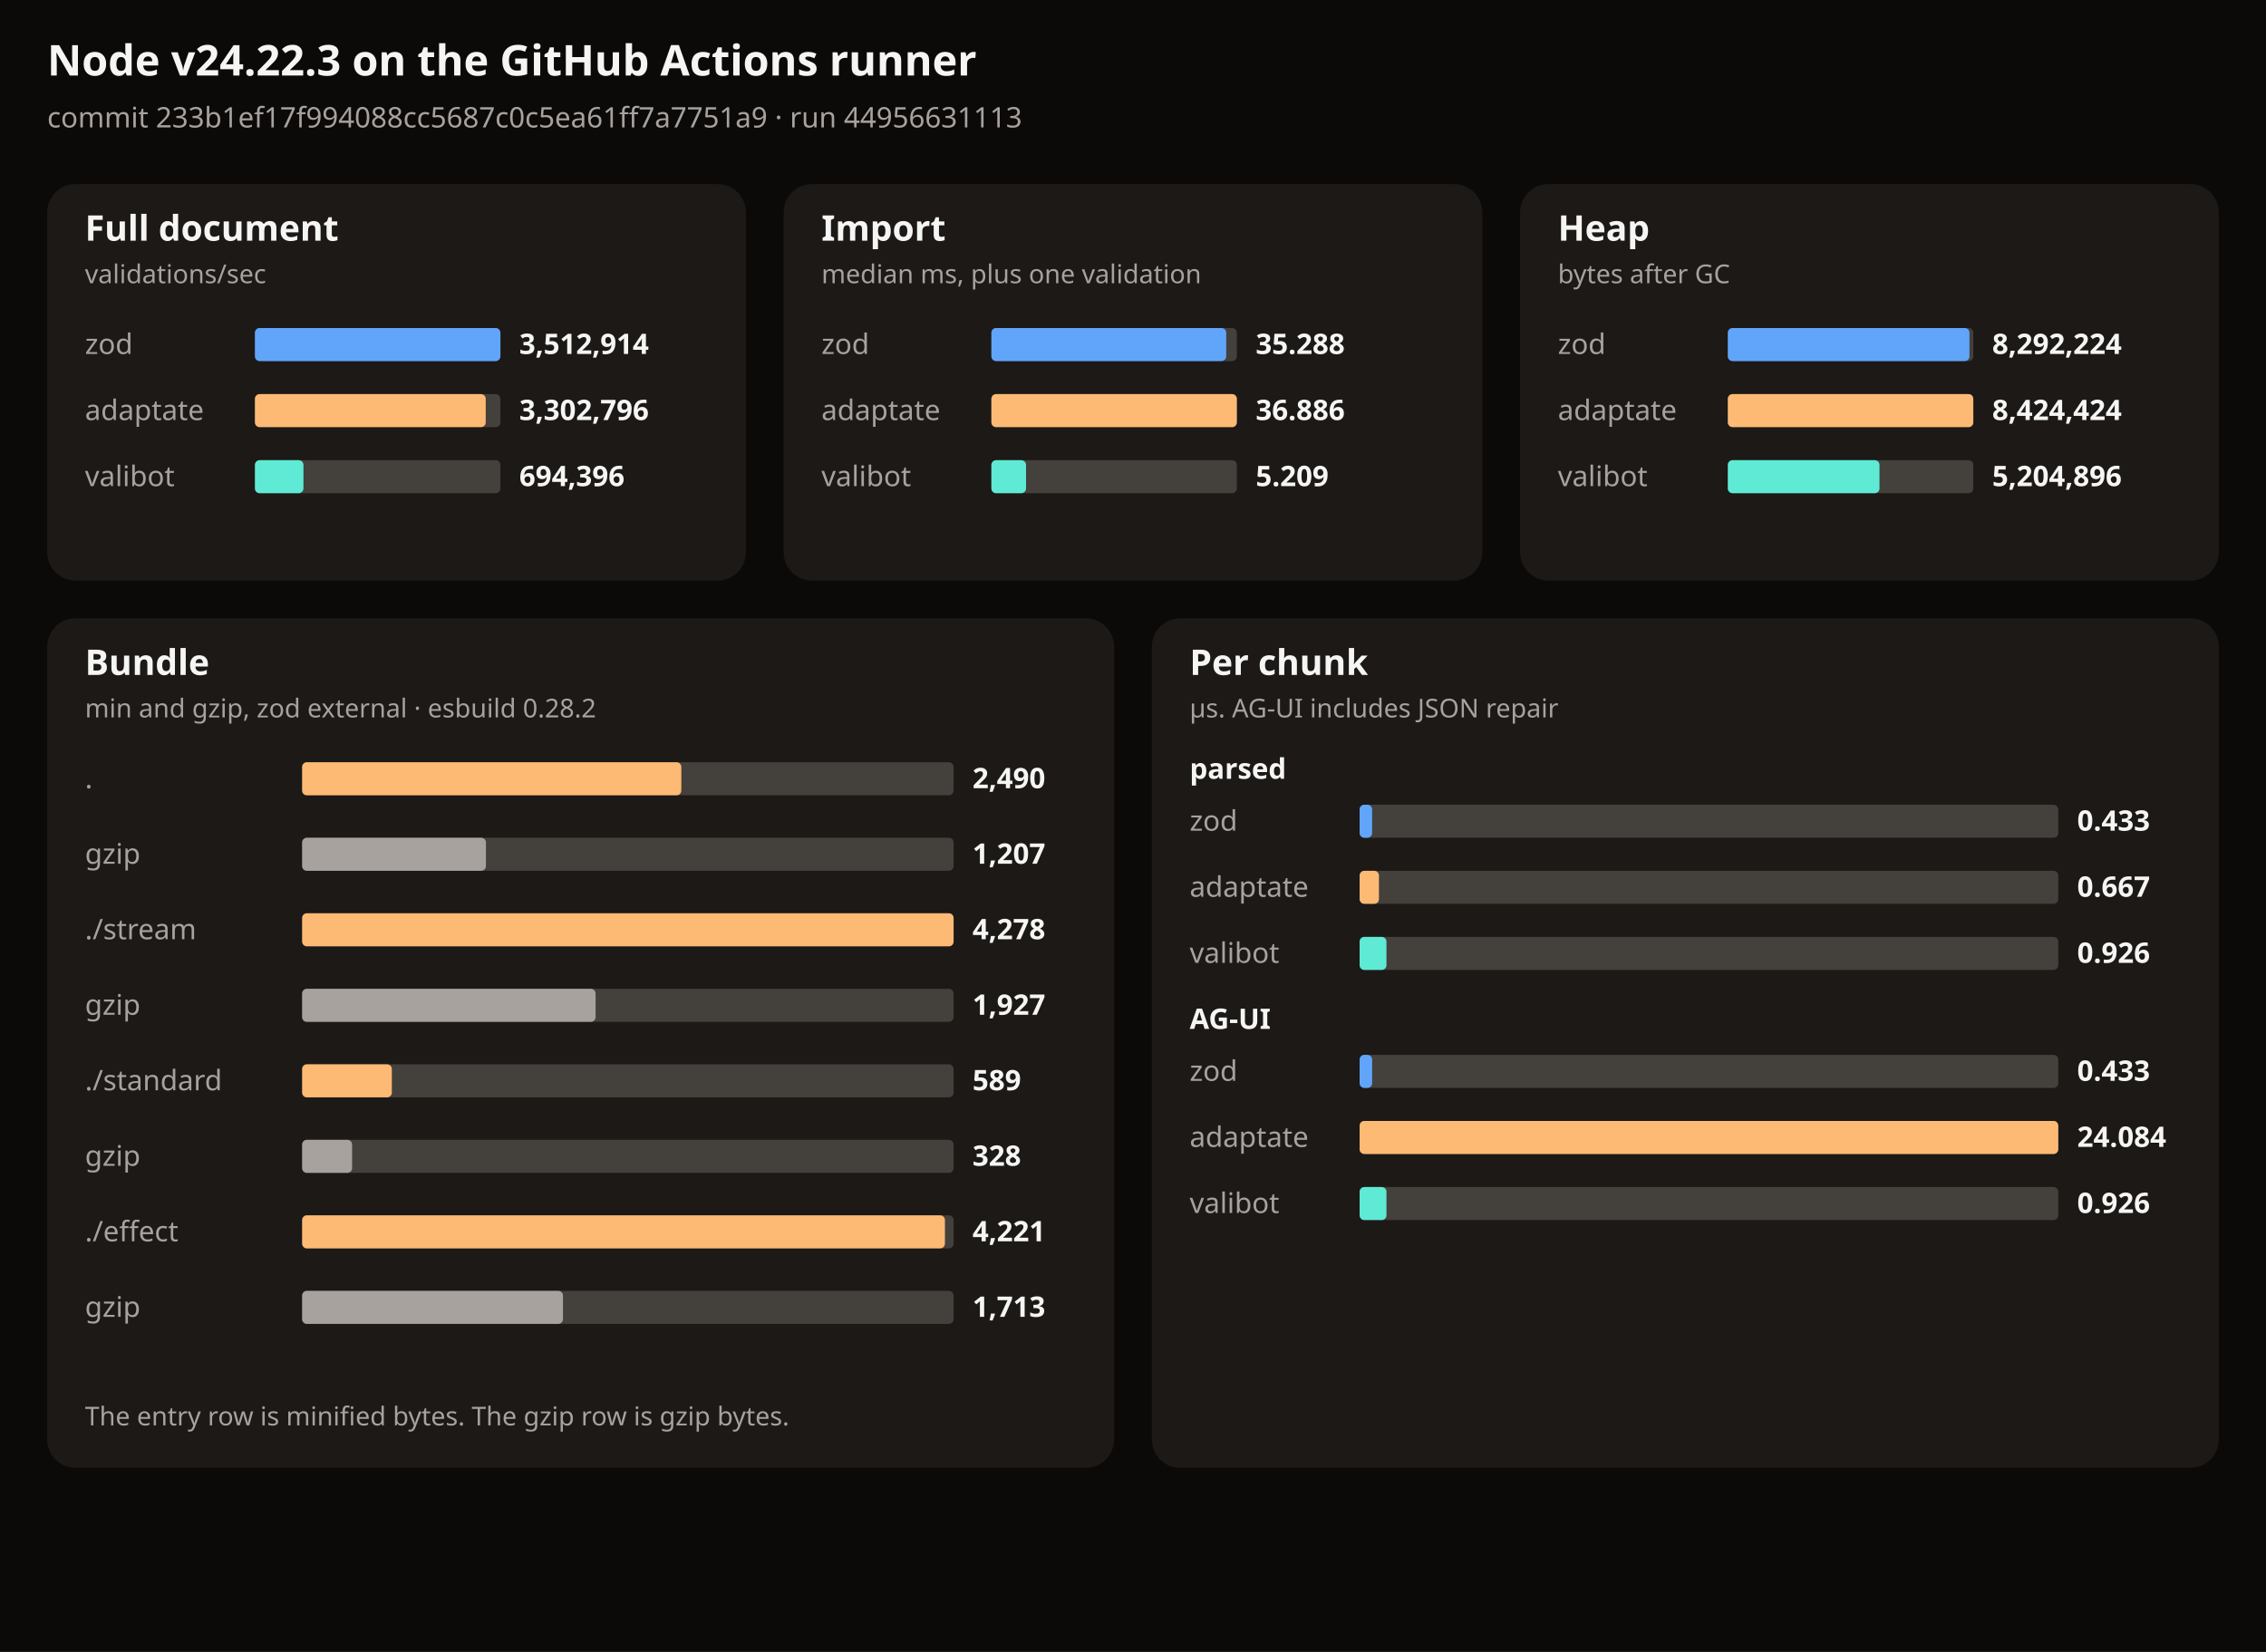
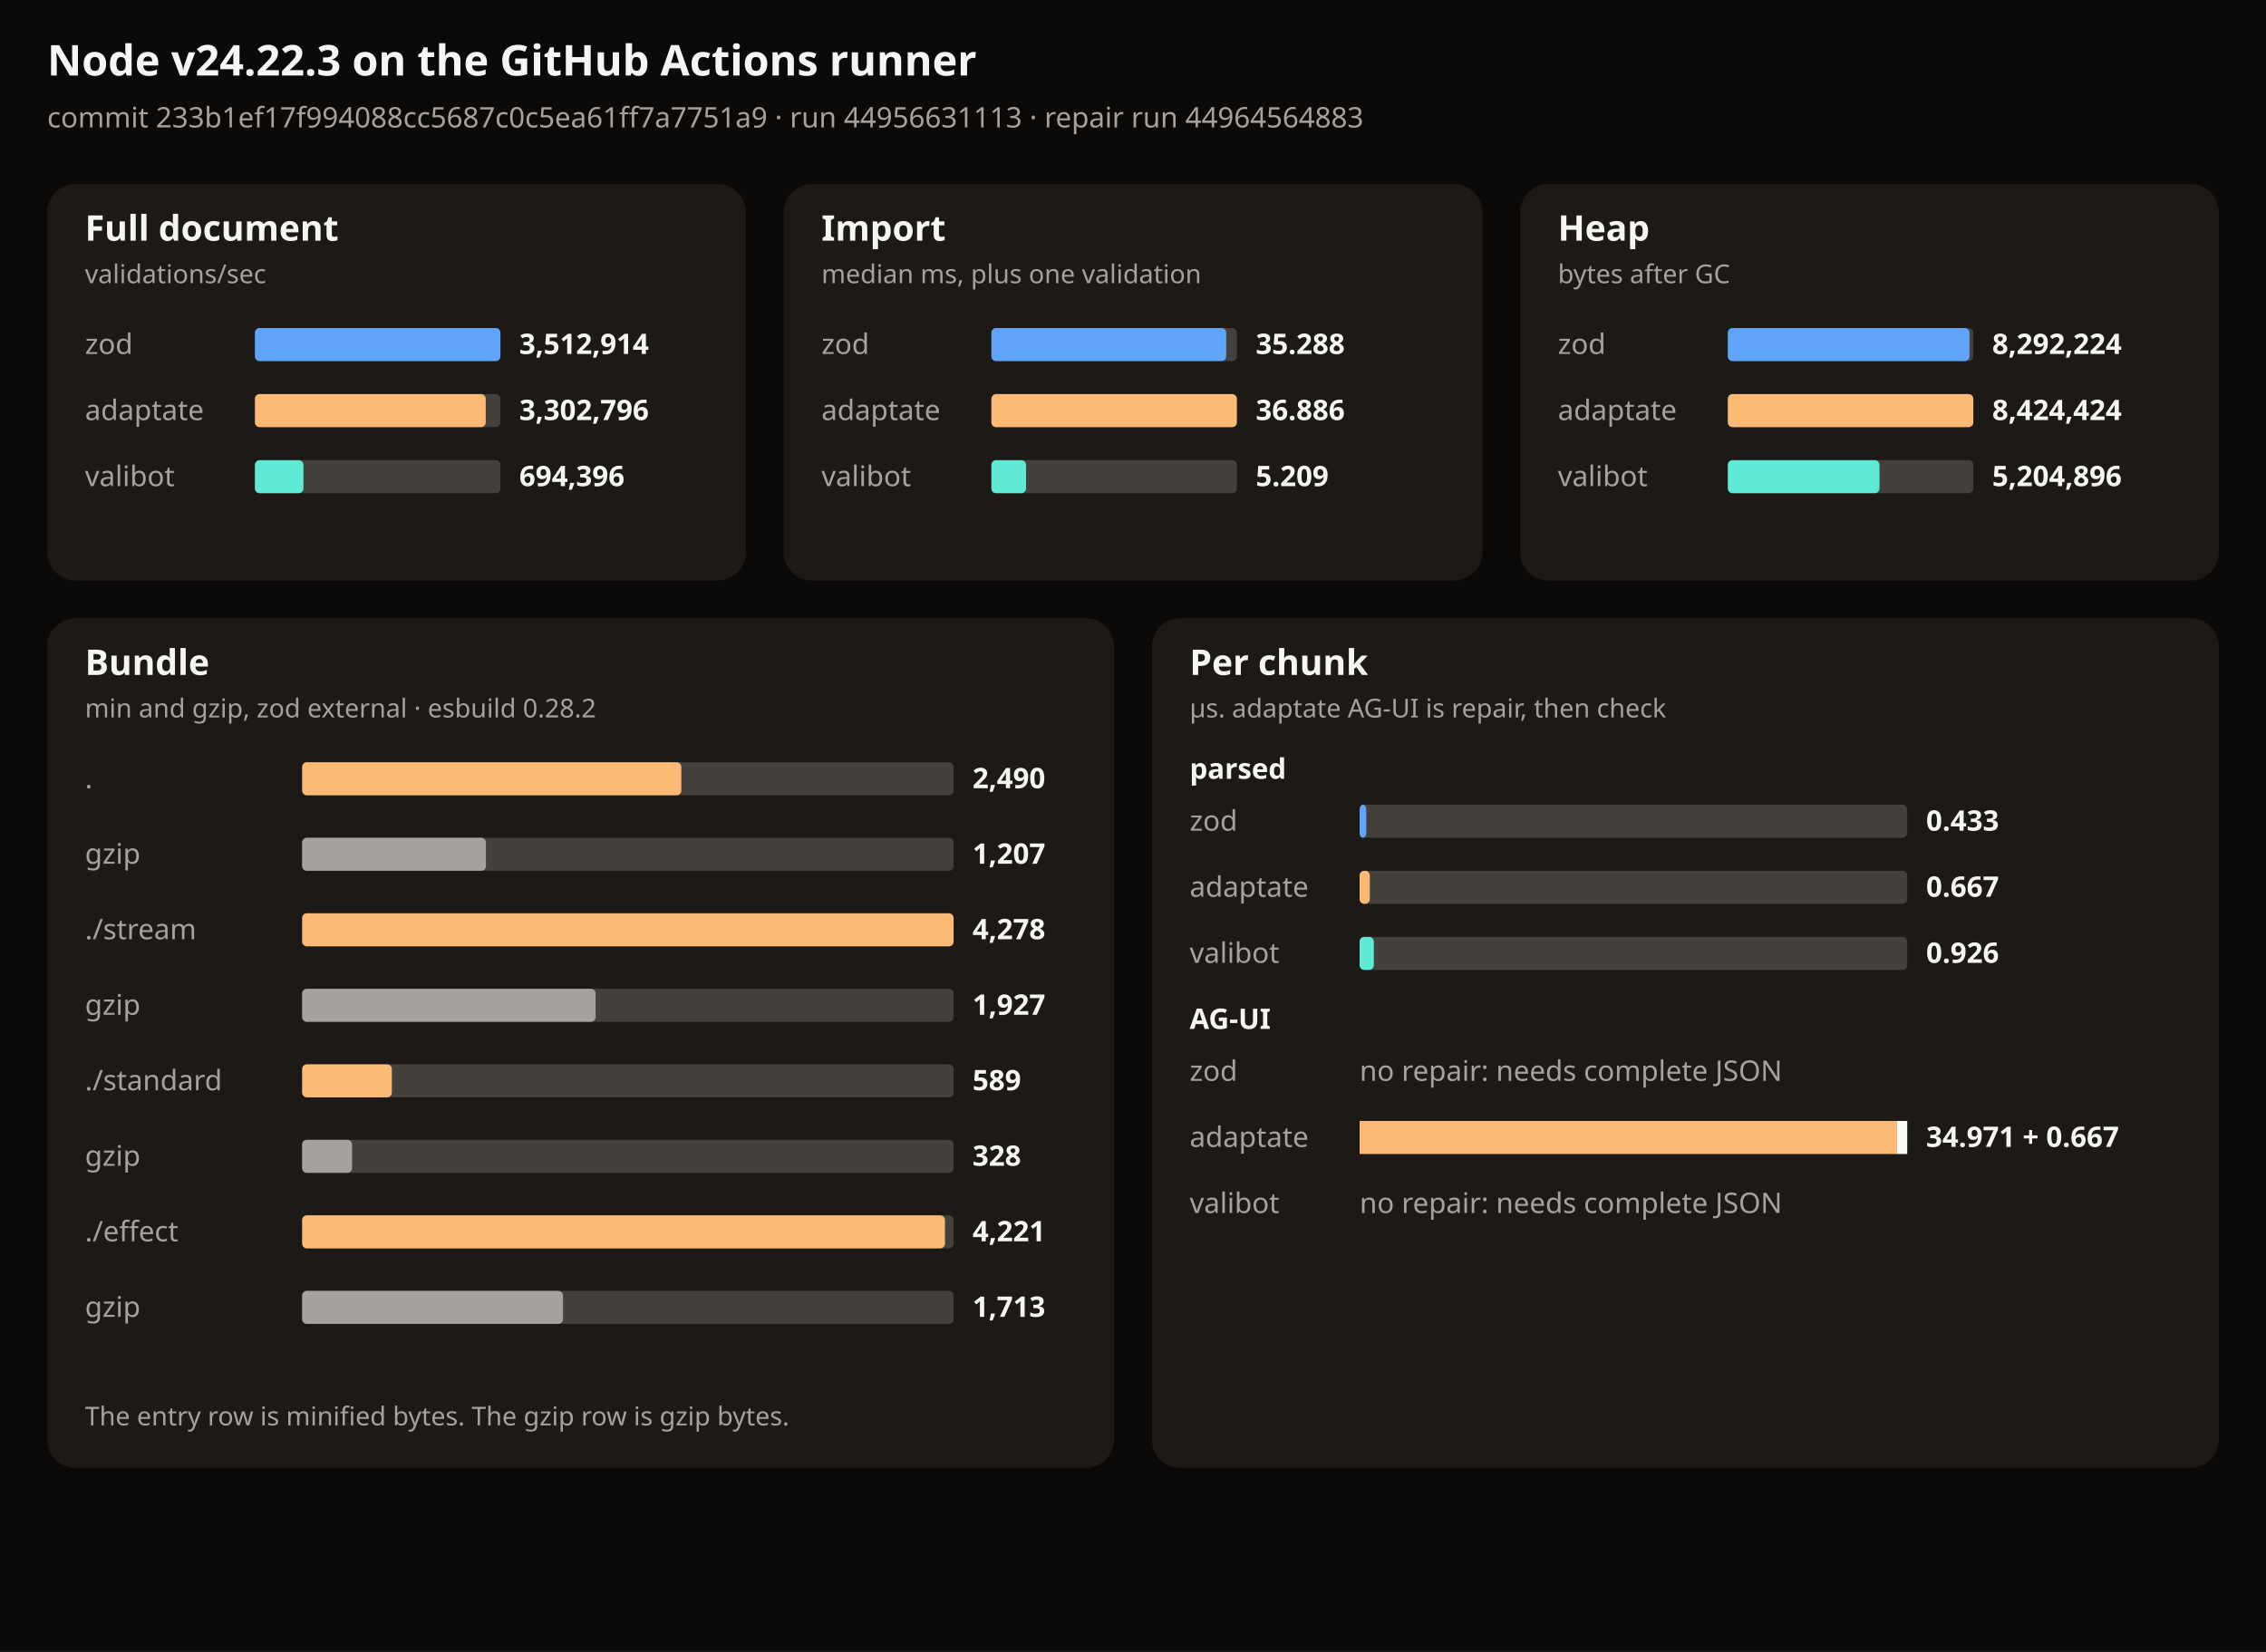
<svg xmlns="http://www.w3.org/2000/svg" width="960" height="700" viewBox="0 0 960 700" role="img">
  <rect width="960" height="700" fill="#0c0a09" />
  <text x="20" y="32" fill="#f5f5f4" font-family="ui-sans-serif, system-ui, sans-serif" font-size="18" font-weight="700">Node v24.22.3 on the GitHub Actions runner</text>
-   <text x="20" y="54" fill="#a8a29e" font-family="ui-sans-serif, system-ui, sans-serif" font-size="12" font-weight="400">commit 233b1ef17f994088cc5687c0c5ea61ff7a7751a9 · run 44956631113</text>
+   <text x="20" y="54" fill="#a8a29e" font-family="ui-sans-serif, system-ui, sans-serif" font-size="12" font-weight="400">commit 233b1ef17f994088cc5687c0c5ea61ff7a7751a9 · run 44956631113 · repair run 44964564883</text>
  <rect x="20" y="78" width="296" height="168" rx="12" fill="#1c1917" />
  <text x="36" y="102" fill="#f5f5f4" font-family="ui-sans-serif, system-ui, sans-serif" font-size="15" font-weight="700">Full document</text>
  <text x="36" y="120" fill="#a8a29e" font-family="ui-sans-serif, system-ui, sans-serif" font-size="11" font-weight="400">validations/sec</text>
  <text x="36" y="150" fill="#a8a29e" font-family="ui-sans-serif, system-ui, sans-serif" font-size="12" font-weight="400">zod</text>
  <rect x="108" y="139" width="104" height="14" rx="2" fill="#44403c" />
  <rect x="108" y="139" width="104" height="14" rx="2" fill="#60a5fa" />
  <text x="220" y="150" fill="#f5f5f4" font-family="ui-sans-serif, system-ui, sans-serif" font-size="12" font-weight="600">3,512,914</text>
  <text x="36" y="178" fill="#a8a29e" font-family="ui-sans-serif, system-ui, sans-serif" font-size="12" font-weight="400">adaptate</text>
  <rect x="108" y="167" width="104" height="14" rx="2" fill="#44403c" />
  <rect x="108" y="167" width="97.779" height="14" rx="2" fill="#fdba74" />
  <text x="220" y="178" fill="#f5f5f4" font-family="ui-sans-serif, system-ui, sans-serif" font-size="12" font-weight="600">3,302,796</text>
  <text x="36" y="206" fill="#a8a29e" font-family="ui-sans-serif, system-ui, sans-serif" font-size="12" font-weight="400">valibot</text>
  <rect x="108" y="195" width="104" height="14" rx="2" fill="#44403c" />
  <rect x="108" y="195" width="20.558" height="14" rx="2" fill="#5eead4" />
  <text x="220" y="206" fill="#f5f5f4" font-family="ui-sans-serif, system-ui, sans-serif" font-size="12" font-weight="600">694,396</text>
  <rect x="332" y="78" width="296" height="168" rx="12" fill="#1c1917" />
  <text x="348" y="102" fill="#f5f5f4" font-family="ui-sans-serif, system-ui, sans-serif" font-size="15" font-weight="700">Import</text>
  <text x="348" y="120" fill="#a8a29e" font-family="ui-sans-serif, system-ui, sans-serif" font-size="11" font-weight="400">median ms, plus one validation</text>
  <text x="348" y="150" fill="#a8a29e" font-family="ui-sans-serif, system-ui, sans-serif" font-size="12" font-weight="400">zod</text>
  <rect x="420" y="139" width="104" height="14" rx="2" fill="#44403c" />
  <rect x="420" y="139" width="99.495" height="14" rx="2" fill="#60a5fa" />
  <text x="532" y="150" fill="#f5f5f4" font-family="ui-sans-serif, system-ui, sans-serif" font-size="12" font-weight="600">35.288</text>
  <text x="348" y="178" fill="#a8a29e" font-family="ui-sans-serif, system-ui, sans-serif" font-size="12" font-weight="400">adaptate</text>
  <rect x="420" y="167" width="104" height="14" rx="2" fill="#44403c" />
  <rect x="420" y="167" width="104" height="14" rx="2" fill="#fdba74" />
  <text x="532" y="178" fill="#f5f5f4" font-family="ui-sans-serif, system-ui, sans-serif" font-size="12" font-weight="600">36.886</text>
  <text x="348" y="206" fill="#a8a29e" font-family="ui-sans-serif, system-ui, sans-serif" font-size="12" font-weight="400">valibot</text>
  <rect x="420" y="195" width="104" height="14" rx="2" fill="#44403c" />
  <rect x="420" y="195" width="14.686" height="14" rx="2" fill="#5eead4" />
  <text x="532" y="206" fill="#f5f5f4" font-family="ui-sans-serif, system-ui, sans-serif" font-size="12" font-weight="600">5.209</text>
  <rect x="644" y="78" width="296" height="168" rx="12" fill="#1c1917" />
  <text x="660" y="102" fill="#f5f5f4" font-family="ui-sans-serif, system-ui, sans-serif" font-size="15" font-weight="700">Heap</text>
  <text x="660" y="120" fill="#a8a29e" font-family="ui-sans-serif, system-ui, sans-serif" font-size="11" font-weight="400">bytes after GC</text>
  <text x="660" y="150" fill="#a8a29e" font-family="ui-sans-serif, system-ui, sans-serif" font-size="12" font-weight="400">zod</text>
  <rect x="732" y="139" width="104" height="14" rx="2" fill="#44403c" />
  <rect x="732" y="139" width="102.368" height="14" rx="2" fill="#60a5fa" />
  <text x="844" y="150" fill="#f5f5f4" font-family="ui-sans-serif, system-ui, sans-serif" font-size="12" font-weight="600">8,292,224</text>
  <text x="660" y="178" fill="#a8a29e" font-family="ui-sans-serif, system-ui, sans-serif" font-size="12" font-weight="400">adaptate</text>
  <rect x="732" y="167" width="104" height="14" rx="2" fill="#44403c" />
  <rect x="732" y="167" width="104" height="14" rx="2" fill="#fdba74" />
  <text x="844" y="178" fill="#f5f5f4" font-family="ui-sans-serif, system-ui, sans-serif" font-size="12" font-weight="600">8,424,424</text>
  <text x="660" y="206" fill="#a8a29e" font-family="ui-sans-serif, system-ui, sans-serif" font-size="12" font-weight="400">valibot</text>
  <rect x="732" y="195" width="104" height="14" rx="2" fill="#44403c" />
  <rect x="732" y="195" width="64.255" height="14" rx="2" fill="#5eead4" />
  <text x="844" y="206" fill="#f5f5f4" font-family="ui-sans-serif, system-ui, sans-serif" font-size="12" font-weight="600">5,204,896</text>
  <rect x="20" y="262" width="452" height="360" rx="12" fill="#1c1917" />
  <text x="36" y="286" fill="#f5f5f4" font-family="ui-sans-serif, system-ui, sans-serif" font-size="15" font-weight="700">Bundle</text>
  <text x="36" y="304" fill="#a8a29e" font-family="ui-sans-serif, system-ui, sans-serif" font-size="11" font-weight="400">min and gzip, zod external · esbuild 0.28.2</text>
  <text x="36" y="334" fill="#a8a29e" font-family="ui-sans-serif, system-ui, sans-serif" font-size="12" font-weight="400">.</text>
  <rect x="128" y="323" width="276" height="14" rx="2" fill="#44403c" />
  <rect x="128" y="323" width="160.645" height="14" rx="2" fill="#fdba74" />
  <text x="412" y="334" fill="#f5f5f4" font-family="ui-sans-serif, system-ui, sans-serif" font-size="12" font-weight="600">2,490</text>
  <text x="36" y="366" fill="#a8a29e" font-family="ui-sans-serif, system-ui, sans-serif" font-size="12" font-weight="400">gzip</text>
  <rect x="128" y="355" width="276" height="14" rx="2" fill="#44403c" />
  <rect x="128" y="355" width="77.871" height="14" rx="2" fill="#a8a29e" />
  <text x="412" y="366" fill="#f5f5f4" font-family="ui-sans-serif, system-ui, sans-serif" font-size="12" font-weight="600">1,207</text>
  <text x="36" y="398" fill="#a8a29e" font-family="ui-sans-serif, system-ui, sans-serif" font-size="12" font-weight="400">./stream</text>
  <rect x="128" y="387" width="276" height="14" rx="2" fill="#44403c" />
  <rect x="128" y="387" width="276" height="14" rx="2" fill="#fdba74" />
  <text x="412" y="398" fill="#f5f5f4" font-family="ui-sans-serif, system-ui, sans-serif" font-size="12" font-weight="600">4,278</text>
  <text x="36" y="430" fill="#a8a29e" font-family="ui-sans-serif, system-ui, sans-serif" font-size="12" font-weight="400">gzip</text>
  <rect x="128" y="419" width="276" height="14" rx="2" fill="#44403c" />
  <rect x="128" y="419" width="124.323" height="14" rx="2" fill="#a8a29e" />
  <text x="412" y="430" fill="#f5f5f4" font-family="ui-sans-serif, system-ui, sans-serif" font-size="12" font-weight="600">1,927</text>
  <text x="36" y="462" fill="#a8a29e" font-family="ui-sans-serif, system-ui, sans-serif" font-size="12" font-weight="400">./standard</text>
  <rect x="128" y="451" width="276" height="14" rx="2" fill="#44403c" />
  <rect x="128" y="451" width="38" height="14" rx="2" fill="#fdba74" />
  <text x="412" y="462" fill="#f5f5f4" font-family="ui-sans-serif, system-ui, sans-serif" font-size="12" font-weight="600">589</text>
  <text x="36" y="494" fill="#a8a29e" font-family="ui-sans-serif, system-ui, sans-serif" font-size="12" font-weight="400">gzip</text>
  <rect x="128" y="483" width="276" height="14" rx="2" fill="#44403c" />
  <rect x="128" y="483" width="21.161" height="14" rx="2" fill="#a8a29e" />
  <text x="412" y="494" fill="#f5f5f4" font-family="ui-sans-serif, system-ui, sans-serif" font-size="12" font-weight="600">328</text>
  <text x="36" y="526" fill="#a8a29e" font-family="ui-sans-serif, system-ui, sans-serif" font-size="12" font-weight="400">./effect</text>
  <rect x="128" y="515" width="276" height="14" rx="2" fill="#44403c" />
  <rect x="128" y="515" width="272.323" height="14" rx="2" fill="#fdba74" />
  <text x="412" y="526" fill="#f5f5f4" font-family="ui-sans-serif, system-ui, sans-serif" font-size="12" font-weight="600">4,221</text>
  <text x="36" y="558" fill="#a8a29e" font-family="ui-sans-serif, system-ui, sans-serif" font-size="12" font-weight="400">gzip</text>
  <rect x="128" y="547" width="276" height="14" rx="2" fill="#44403c" />
  <rect x="128" y="547" width="110.516" height="14" rx="2" fill="#a8a29e" />
  <text x="412" y="558" fill="#f5f5f4" font-family="ui-sans-serif, system-ui, sans-serif" font-size="12" font-weight="600">1,713</text>
  <text x="36" y="604" fill="#a8a29e" font-family="ui-sans-serif, system-ui, sans-serif" font-size="11" font-weight="400">The entry row is minified bytes. The gzip row is gzip bytes.</text>
  <rect x="488" y="262" width="452" height="360" rx="12" fill="#1c1917" />
  <text x="504" y="286" fill="#f5f5f4" font-family="ui-sans-serif, system-ui, sans-serif" font-size="15" font-weight="700">Per chunk</text>
-   <text x="504" y="304" fill="#a8a29e" font-family="ui-sans-serif, system-ui, sans-serif" font-size="11" font-weight="400">µs. AG-UI includes JSON repair</text>
+   <text x="504" y="304" fill="#a8a29e" font-family="ui-sans-serif, system-ui, sans-serif" font-size="11" font-weight="400">µs. adaptate AG-UI is repair, then check</text>
  <text x="504" y="330" fill="#f5f5f4" font-family="ui-sans-serif, system-ui, sans-serif" font-size="12" font-weight="700">parsed</text>
  <text x="504" y="352" fill="#a8a29e" font-family="ui-sans-serif, system-ui, sans-serif" font-size="12" font-weight="400">zod</text>
-   <rect x="576" y="341" width="296" height="14" rx="2" fill="#44403c" />
-   <rect x="576" y="341" width="5.316" height="14" rx="2" fill="#60a5fa" />
-   <text x="880" y="352" fill="#f5f5f4" font-family="ui-sans-serif, system-ui, sans-serif" font-size="12" font-weight="600">0.433</text>
+   <rect x="576" y="341" width="232" height="14" rx="2" fill="#44403c" />
+   <rect x="576" y="341" width="2.816" height="14" rx="2" fill="#60a5fa" />
+   <text x="816" y="352" fill="#f5f5f4" font-family="ui-sans-serif, system-ui, sans-serif" font-size="12" font-weight="600">0.433</text>
  <text x="504" y="380" fill="#a8a29e" font-family="ui-sans-serif, system-ui, sans-serif" font-size="12" font-weight="400">adaptate</text>
-   <rect x="576" y="369" width="296" height="14" rx="2" fill="#44403c" />
-   <rect x="576" y="369" width="8.194" height="14" rx="2" fill="#fdba74" />
-   <text x="880" y="380" fill="#f5f5f4" font-family="ui-sans-serif, system-ui, sans-serif" font-size="12" font-weight="600">0.667</text>
+   <rect x="576" y="369" width="232" height="14" rx="2" fill="#44403c" />
+   <rect x="576" y="369" width="4.34" height="14" rx="2" fill="#fdba74" />
+   <text x="816" y="380" fill="#f5f5f4" font-family="ui-sans-serif, system-ui, sans-serif" font-size="12" font-weight="600">0.667</text>
  <text x="504" y="408" fill="#a8a29e" font-family="ui-sans-serif, system-ui, sans-serif" font-size="12" font-weight="400">valibot</text>
-   <rect x="576" y="397" width="296" height="14" rx="2" fill="#44403c" />
-   <rect x="576" y="397" width="11.384" height="14" rx="2" fill="#5eead4" />
-   <text x="880" y="408" fill="#f5f5f4" font-family="ui-sans-serif, system-ui, sans-serif" font-size="12" font-weight="600">0.926</text>
+   <rect x="576" y="397" width="232" height="14" rx="2" fill="#44403c" />
+   <rect x="576" y="397" width="6.03" height="14" rx="2" fill="#5eead4" />
+   <text x="816" y="408" fill="#f5f5f4" font-family="ui-sans-serif, system-ui, sans-serif" font-size="12" font-weight="600">0.926</text>
  <text x="504" y="436" fill="#f5f5f4" font-family="ui-sans-serif, system-ui, sans-serif" font-size="12" font-weight="700">AG-UI</text>
  <text x="504" y="458" fill="#a8a29e" font-family="ui-sans-serif, system-ui, sans-serif" font-size="12" font-weight="400">zod</text>
-   <rect x="576" y="447" width="296" height="14" rx="2" fill="#44403c" />
-   <rect x="576" y="447" width="5.316" height="14" rx="2" fill="#60a5fa" />
-   <text x="880" y="458" fill="#f5f5f4" font-family="ui-sans-serif, system-ui, sans-serif" font-size="12" font-weight="600">0.433</text>
+   <text x="576" y="458" fill="#a8a29e" font-family="ui-sans-serif, system-ui, sans-serif" font-size="12" font-weight="400">no repair: needs complete JSON</text>
  <text x="504" y="486" fill="#a8a29e" font-family="ui-sans-serif, system-ui, sans-serif" font-size="12" font-weight="400">adaptate</text>
-   <rect x="576" y="475" width="296" height="14" rx="2" fill="#44403c" />
-   <rect x="576" y="475" width="296" height="14" rx="2" fill="#fdba74" />
-   <text x="880" y="486" fill="#f5f5f4" font-family="ui-sans-serif, system-ui, sans-serif" font-size="12" font-weight="600">24.084</text>
+   <rect x="576" y="475" width="232" height="14" rx="2" fill="#44403c" />
+   <rect x="576.00" y="475" width="227.66" height="14" fill="#fdba74" />
+   <rect x="803.66" y="475" width="4.34" height="14" fill="#fafaf9" />
+   <text x="816" y="486" fill="#f5f5f4" font-family="ui-sans-serif, system-ui, sans-serif" font-size="12" font-weight="600">34.971 + 0.667</text>
  <text x="504" y="514" fill="#a8a29e" font-family="ui-sans-serif, system-ui, sans-serif" font-size="12" font-weight="400">valibot</text>
-   <rect x="576" y="503" width="296" height="14" rx="2" fill="#44403c" />
-   <rect x="576" y="503" width="11.384" height="14" rx="2" fill="#5eead4" />
-   <text x="880" y="514" fill="#f5f5f4" font-family="ui-sans-serif, system-ui, sans-serif" font-size="12" font-weight="600">0.926</text>
+   <text x="576" y="514" fill="#a8a29e" font-family="ui-sans-serif, system-ui, sans-serif" font-size="12" font-weight="400">no repair: needs complete JSON</text>
</svg>
